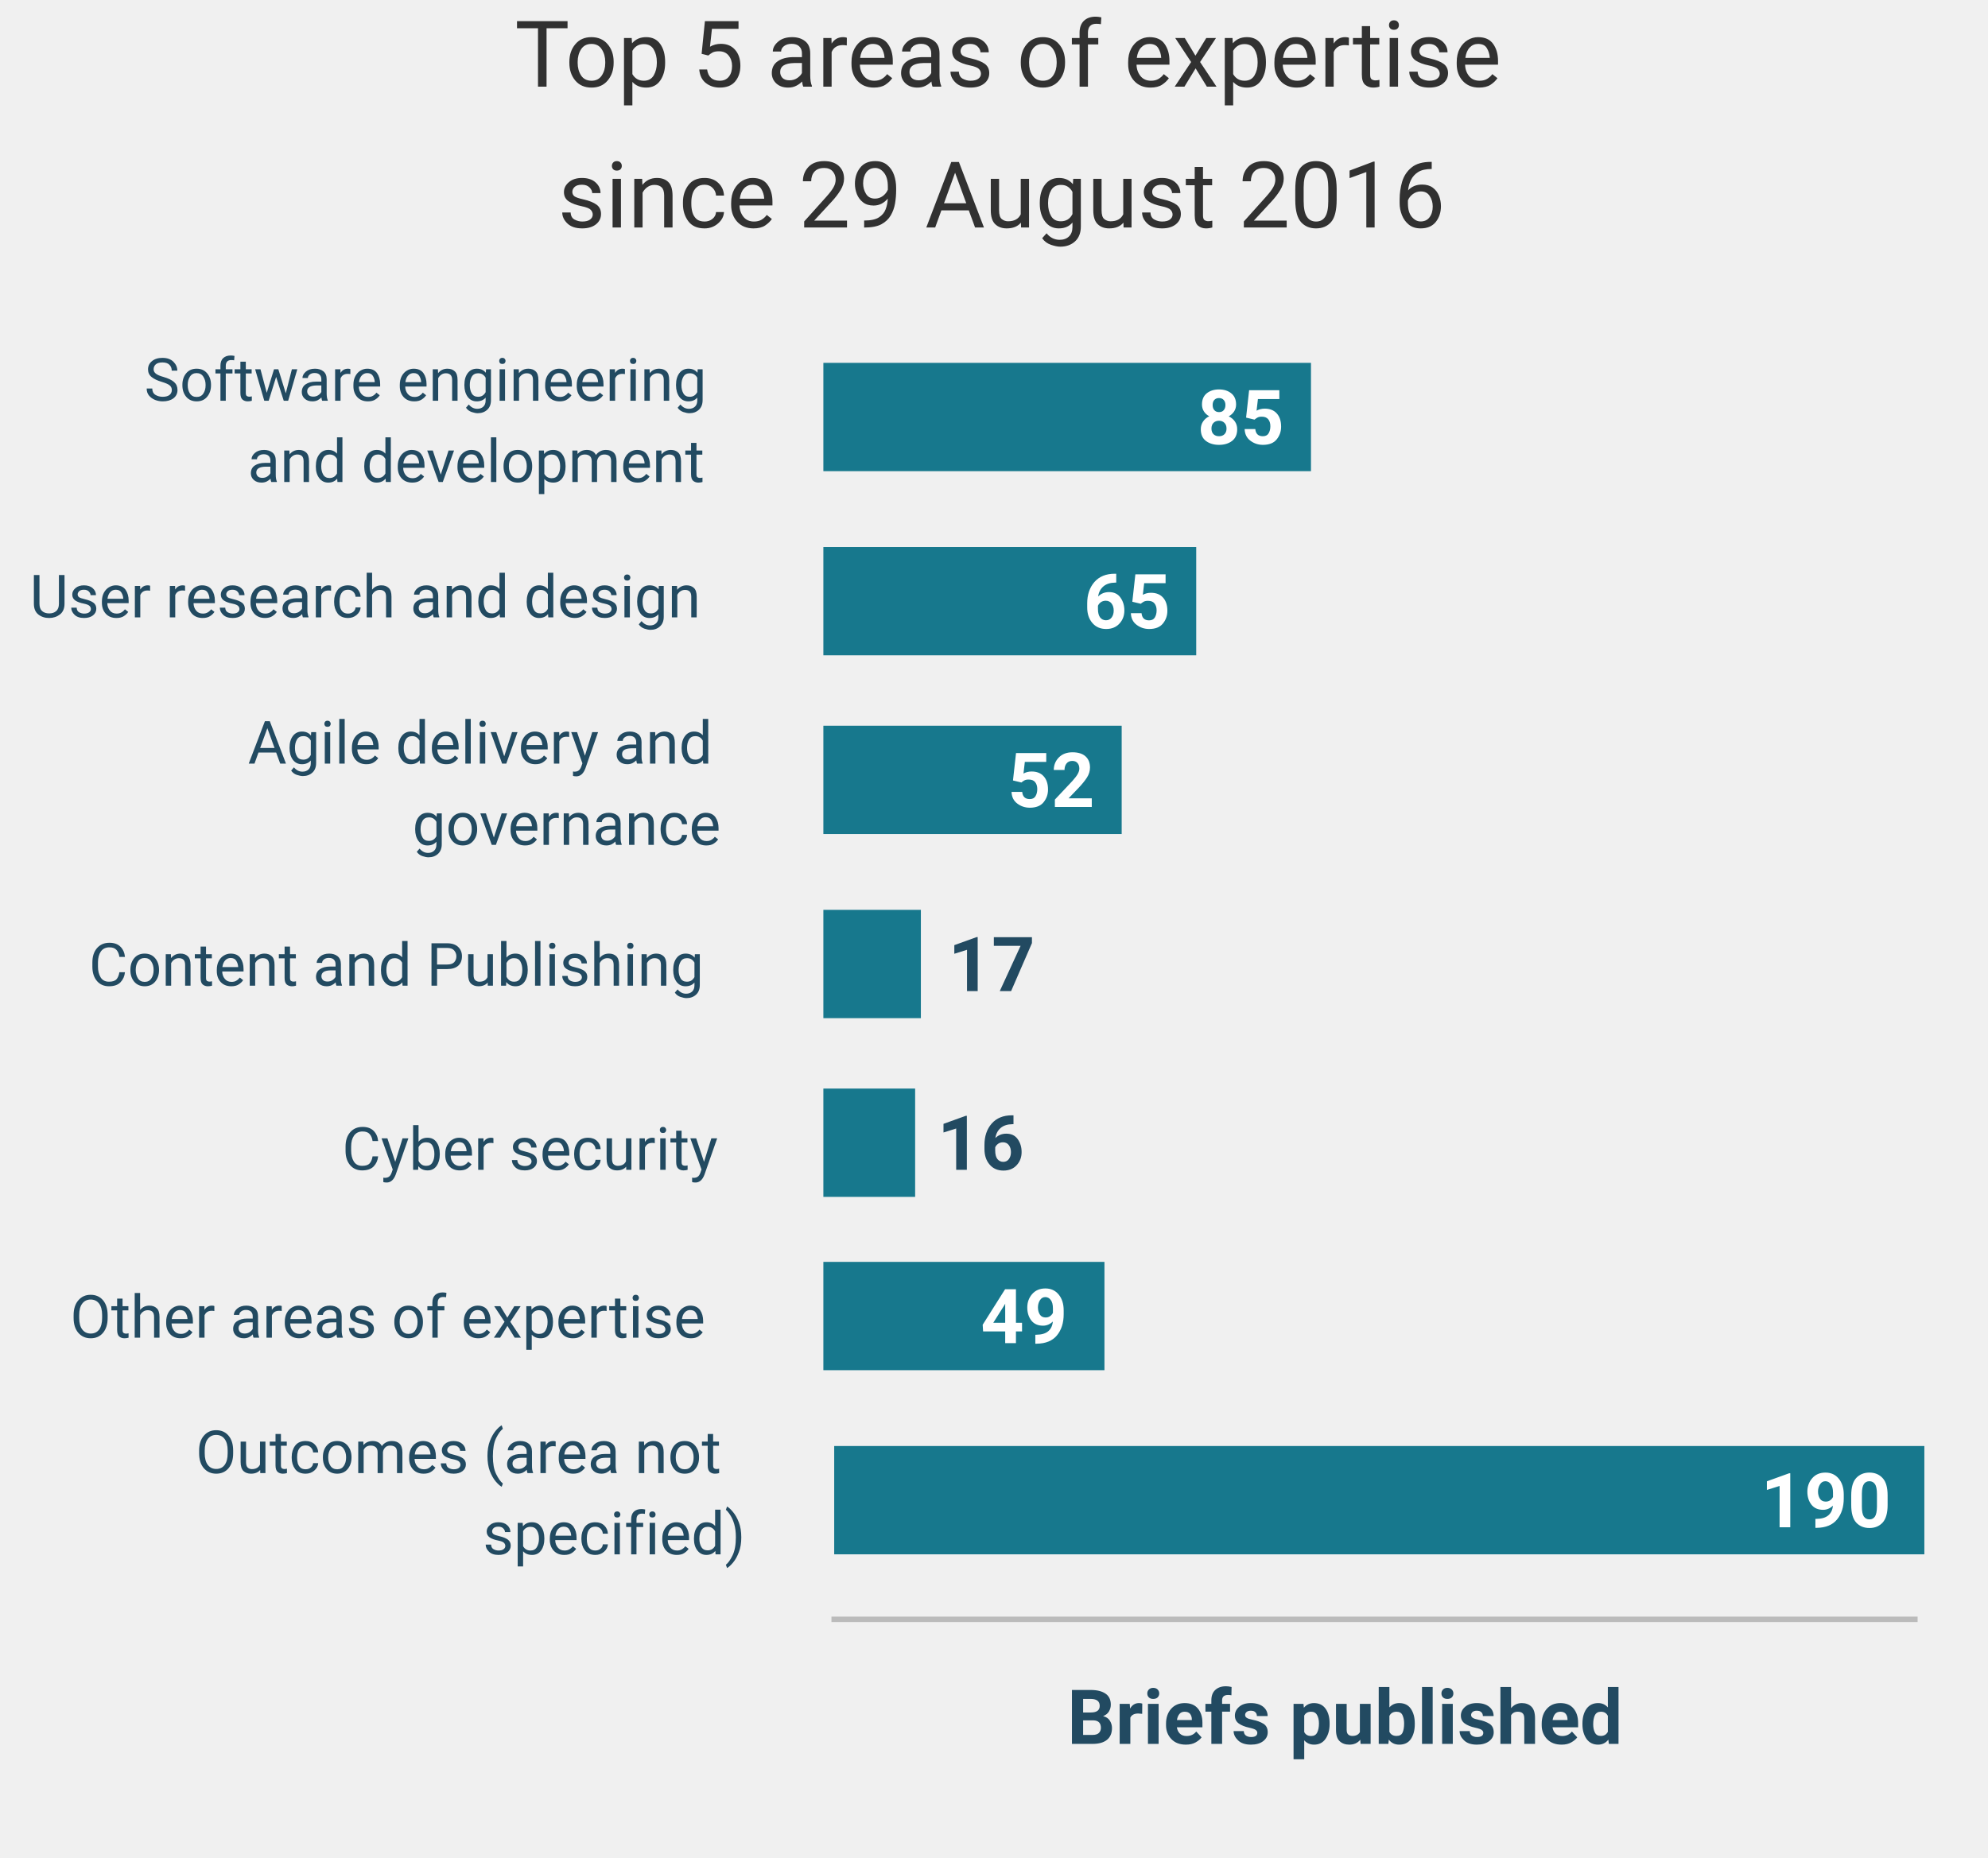
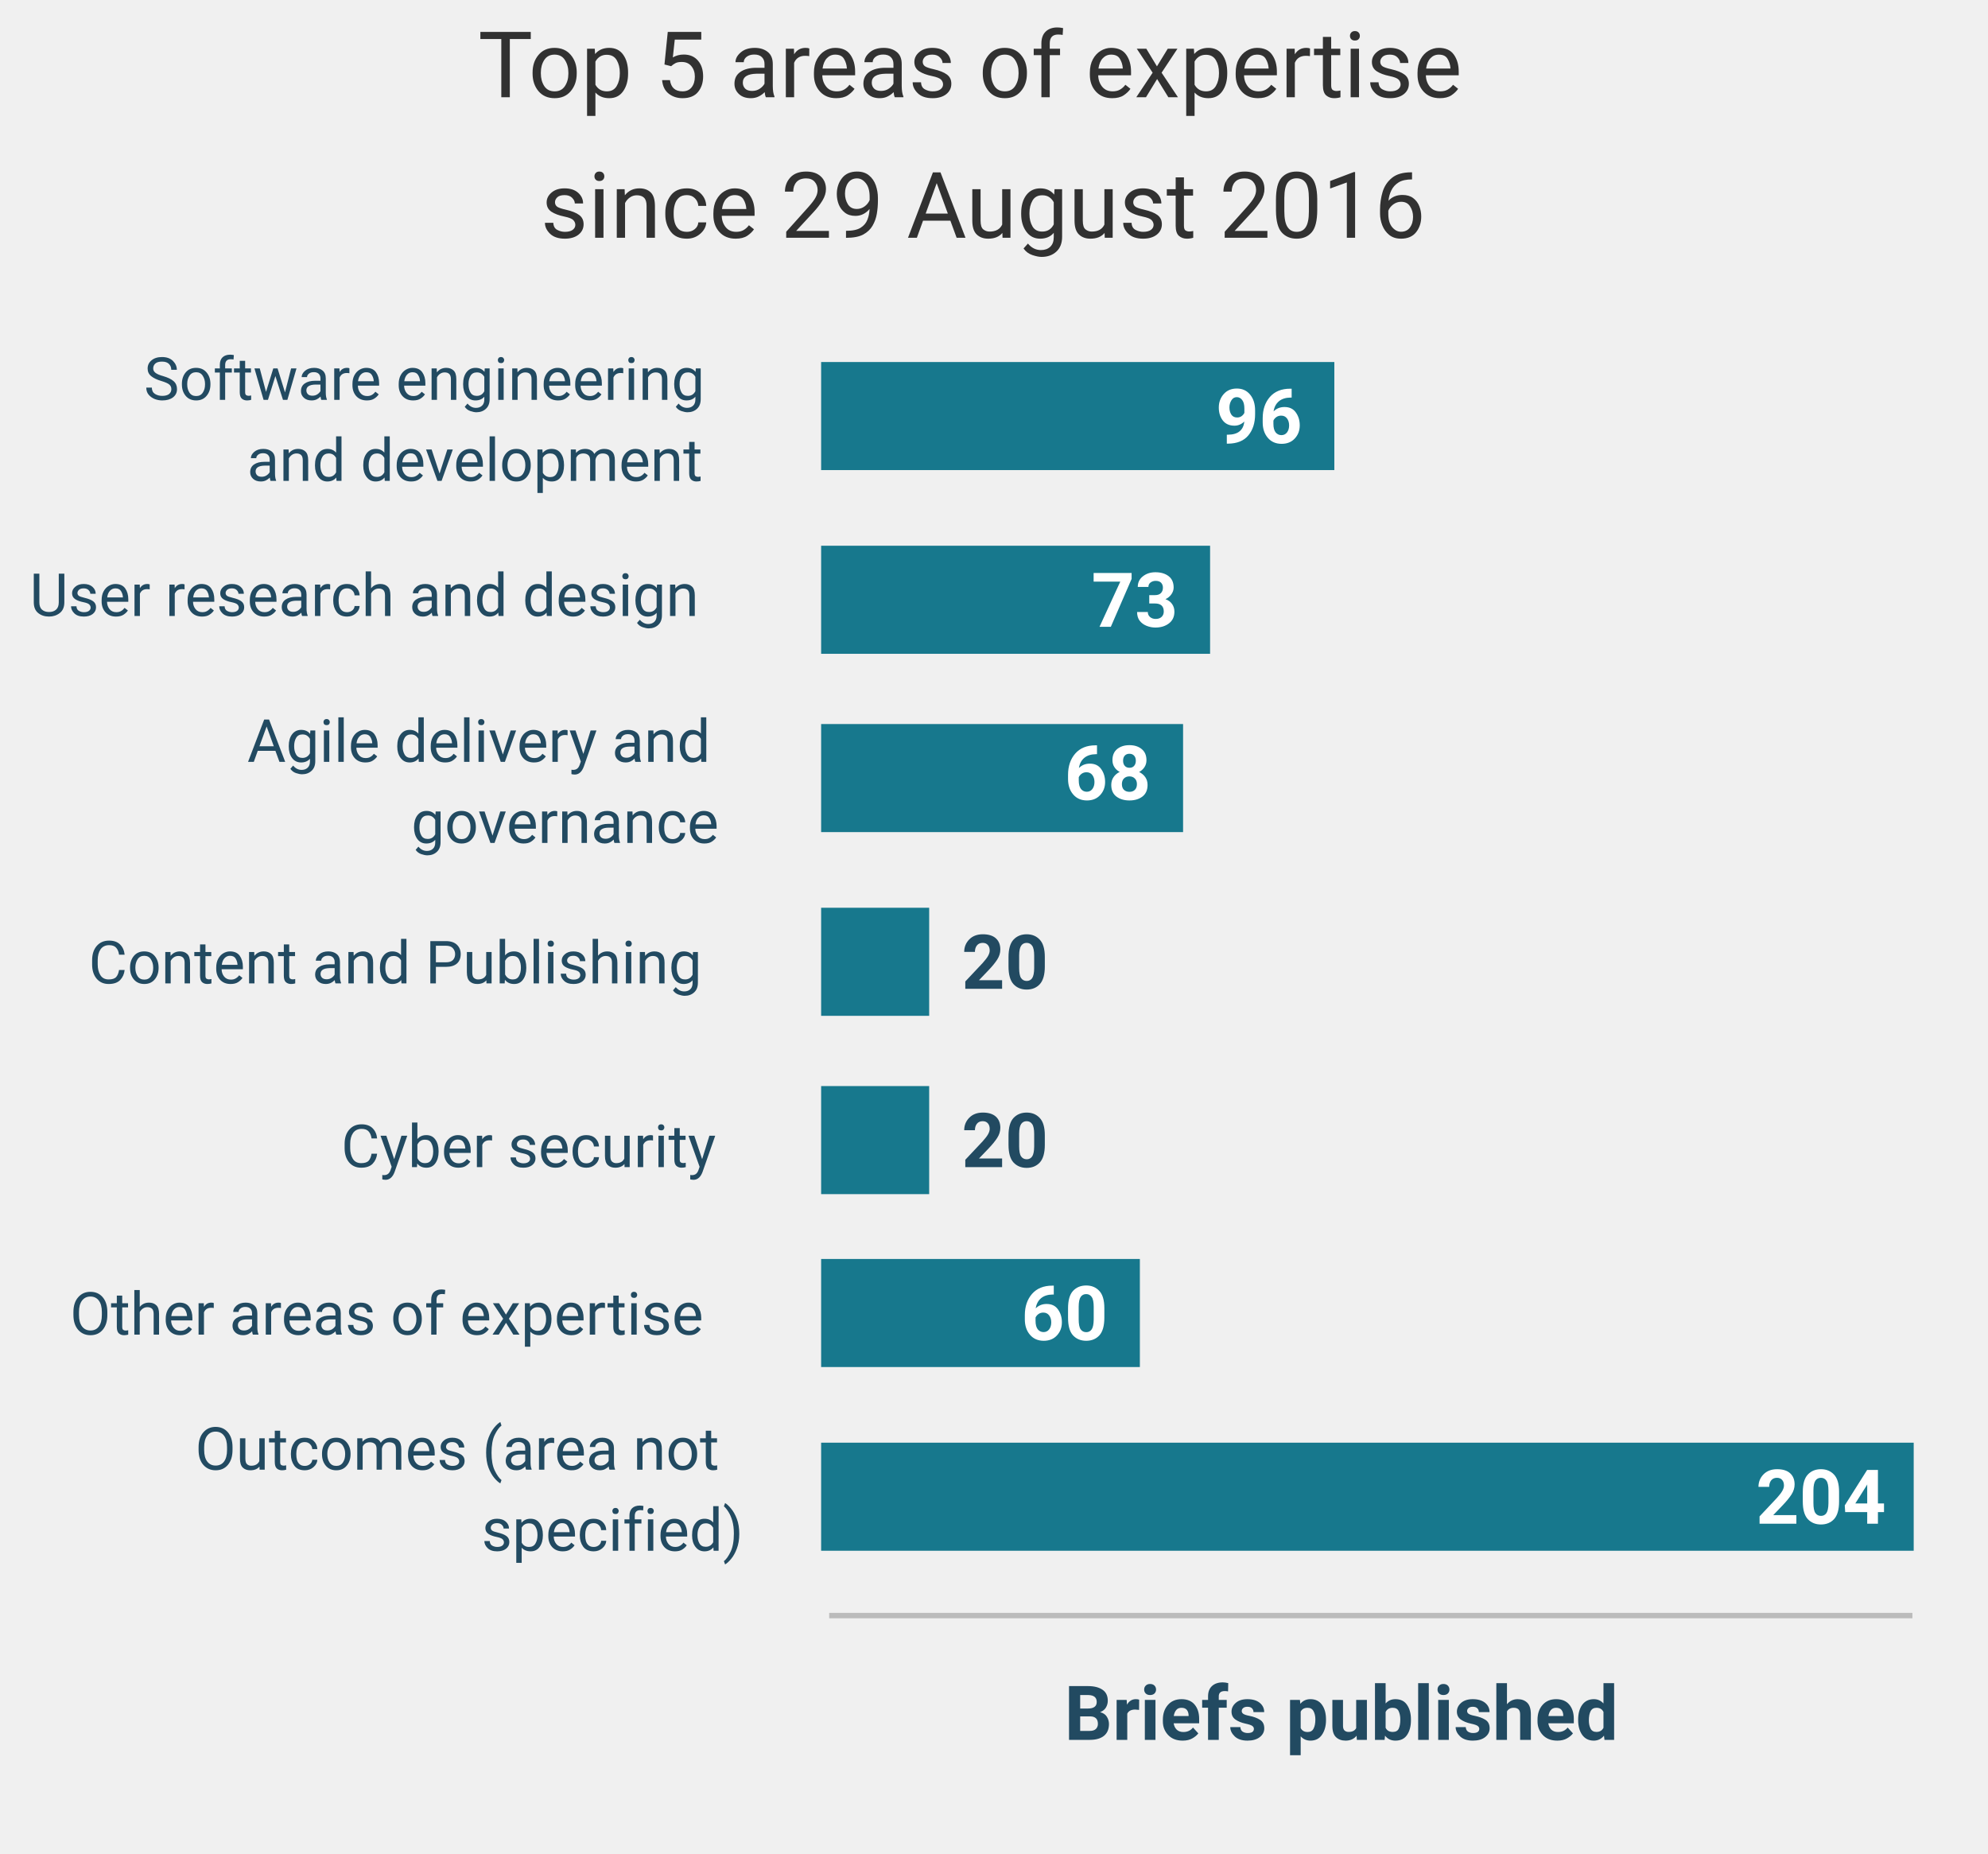
- <svg xmlns="http://www.w3.org/2000/svg" font-family="-apple-system, BlinkMacSystemFont, &quot;Segoe UI&quot;, Roboto, Helvetica, Arial, sans-serif, &quot;Apple Color Emoji&quot;, &quot;Segoe UI Emoji&quot;, &quot;Segoe UI Symbol&quot;" width="367px" height="343px" viewBox="0 0 367 343" version="1.1" style="background: #FFFFFF;">
+ <svg xmlns="http://www.w3.org/2000/svg" font-family="-apple-system, BlinkMacSystemFont, &quot;Segoe UI&quot;, Roboto, Helvetica, Arial, sans-serif, &quot;Apple Color Emoji&quot;, &quot;Segoe UI Emoji&quot;, &quot;Segoe UI Symbol&quot;" width="368px" height="343px" viewBox="0 0 368 343" version="1.1" style="background: #FFFFFF;">
  <defs />
-   <g id="Symbols" stroke="none" stroke-width="1" fill="none" fill-rule="evenodd">
-     <g id="&gt;768-Types-of-briefs-on-the-Marketplace">
-       <g>
-         <text id="Briefs-published" font-size="14" font-weight="bold" fill="#224A61">
-           <tspan x="197" y="322">Briefs published</tspan>
-         </text>
-         <text id="Top-5-areas-of-exper" font-size="17" font-weight="normal" line-spacing="26" fill="#313131">
-           <tspan x="95.023" y="16">Top 5 areas of expertise </tspan>
-           <tspan x="103.017" y="42">since 29 August 2016</tspan>
-         </text>
-         <text id="Software-engineering" font-size="11" font-weight="normal" fill="#224A61">
-           <tspan x="26.639" y="74">Software engineering </tspan>
-           <tspan x="45.733" y="89">and development</tspan>
-         </text>
-         <text id="Outcomes-(area-not-s" font-size="11" font-weight="normal" fill="#224A61">
-           <tspan x="36.121" y="272">Outcomes (area not </tspan>
-           <tspan x="89.145" y="287">specified)</tspan>
-         </text>
-         <text id="User-research-and-de" font-size="11" font-weight="normal" fill="#224A61">
-           <tspan x="5.504" y="114">User research and design</tspan>
-         </text>
-         <text id="Agile-delivery-and-g" font-size="11" font-weight="normal" fill="#224A61">
-           <tspan x="45.76" y="141">Agile delivery and </tspan>
-           <tspan x="76.128" y="156">governance</tspan>
-         </text>
-         <text id="Other-areas-of-exper" font-size="11" font-weight="normal" fill="#224A61">
-           <tspan x="12.951" y="247">Other areas of expertise</tspan>
-         </text>
-         <text id="Content-and-Publishi" font-size="11" font-weight="normal" fill="#224A61">
-           <tspan x="16.413" y="182">Content and Publishing</tspan>
-         </text>
-         <text id="Cyber-security" font-size="11" font-weight="normal" fill="#224A61">
-           <tspan x="63.152" y="216">Cyber security</tspan>
-         </text>
-         <rect id="Rectangle-10-Copy-16" fill="#17788D" x="152" y="67" width="90.015" height="20" />
-         <rect id="Rectangle-10-Copy-17" fill="#17788D" x="154" y="267" width="201.25" height="20" />
-         <path d="M153.994,299 L353.506,299" id="Line-Copy" stroke="#BBBBBB" stroke-linecap="square" />
-         <rect id="Rectangle-10-Copy-18" fill="#17788D" x="152" y="101" width="68.83" height="20" />
-         <rect id="Rectangle-10-Copy-19" fill="#17788D" x="152" y="134" width="55.07" height="20" />
-         <rect id="Rectangle-10-Copy-20" fill="#17788D" x="152" y="233" width="51.89" height="20" />
-         <rect id="Rectangle-10-Copy-21" fill="#17788D" x="152" y="168" width="18" height="20" />
-         <rect id="Rectangle-10-Copy-22" fill="#17788D" x="152" y="201" width="16.94" height="20" />
-         <text id="85" font-size="14" font-weight="bold" fill="#FFFFFF">
-           <tspan x="221.018" y="82">85</tspan>
-         </text>
-         <text id="190" font-size="14" font-weight="bold" fill="#FFFFFF">
-           <tspan x="325.026" y="282">190</tspan>
-         </text>
-         <text id="65" font-size="14" font-weight="bold" fill="#FFFFFF">
-           <tspan x="200.018" y="116">65</tspan>
-         </text>
-         <text id="52" font-size="14" font-weight="bold" fill="#FFFFFF">
-           <tspan x="186.018" y="149">52</tspan>
-         </text>
-         <text id="49" font-size="14" font-weight="bold" fill="#FFFFFF">
-           <tspan x="181.018" y="248">49</tspan>
-         </text>
-         <text id="17" font-size="14" font-weight="bold" fill="#224A61">
-           <tspan x="175.018" y="183">17</tspan>
-         </text>
-         <text id="16" font-size="14" font-weight="bold" fill="#224A61">
-           <tspan x="173.018" y="216">16</tspan>
-         </text>
+   <g id="768-Top-5-areas-of-expertise" stroke="none" stroke-width="1" fill="none" fill-rule="evenodd">
+     <text id="Briefs-published" font-size="14" font-weight="bold" fill="#224A61">
+       <tspan x="197" y="322">Briefs published</tspan>
+     </text>
+     <text id="Top-5-areas-of-exper" font-size="17" font-weight="normal" line-spacing="26" fill="#313131">
+       <tspan x="88.499" y="18">Top 5 areas of expertise </tspan>
+       <tspan x="100.095" y="44">since 29 August 2016</tspan>
+     </text>
+     <text id="Software-engineering" font-size="11" font-weight="normal" fill="#224A61">
+       <tspan x="26.639" y="74">Software engineering </tspan>
+       <tspan x="45.733" y="89">and development</tspan>
+     </text>
+     <text id="Outcomes-(area-not-s" font-size="11" font-weight="normal" fill="#224A61">
+       <tspan x="36.121" y="272">Outcomes (area not </tspan>
+       <tspan x="89.145" y="287">specified)</tspan>
+     </text>
+     <text id="User-research-and-de" font-size="11" font-weight="normal" fill="#224A61">
+       <tspan x="5.504" y="114">User research and design</tspan>
+     </text>
+     <text id="Agile-delivery-and-g" font-size="11" font-weight="normal" fill="#224A61">
+       <tspan x="45.76" y="141">Agile delivery and </tspan>
+       <tspan x="76.128" y="156">governance</tspan>
+     </text>
+     <text id="Other-areas-of-exper" font-size="11" font-weight="normal" fill="#224A61">
+       <tspan x="12.951" y="247">Other areas of expertise</tspan>
+     </text>
+     <text id="Content-and-Publishi" font-size="11" font-weight="normal" fill="#224A61">
+       <tspan x="16.413" y="182">Content and Publishing</tspan>
+     </text>
+     <text id="Cyber-security" font-size="11" font-weight="normal" fill="#224A61">
+       <tspan x="63.152" y="216">Cyber security</tspan>
+     </text>
+     <path d="M153.994,299 L353.506,299" id="Line-Copy" stroke="#BBBBBB" stroke-linecap="square" />
+     <g id="Group-2" transform="translate(152, 67)">
+       <rect id="Rectangle-10-Copy-20" fill="#17788D" x="0" y="166" width="59" height="20" />
+       <rect id="Rectangle-10-Copy-16" fill="#17788D" x="0" y="0" width="95" height="20" />
+       <rect id="Rectangle-10-Copy-18" fill="#17788D" x="0" y="34" width="72" height="20" />
+       <rect id="Rectangle-10-Copy-19" fill="#17788D" x="0" y="67" width="67" height="20" />
+       <text id="68" font-size="14" font-weight="bold" fill="#FFFFFF">
+         <tspan x="45.018" y="81">68</tspan>
+       </text>
+       <text id="73" font-size="14" font-weight="bold" fill="#FFFFFF">
+         <tspan x="50.018" y="49">73</tspan>
+       </text>
+       <text id="96" font-size="14" font-weight="bold" fill="#FFFFFF">
+         <tspan x="73.018" y="15">96</tspan>
+       </text>
+       <text id="60" font-size="14" font-weight="bold" fill="#FFFFFF">
+         <tspan x="37.018" y="181">60</tspan>
+       </text>
+       <rect id="Rectangle-10-Copy-21" fill="#17788D" x="0" y="101" width="20" height="20" />
+       <rect id="Rectangle-10-Copy-22" fill="#17788D" x="0" y="134" width="20" height="20" />
+       <g id="Group" transform="translate(0, 200)" fill="#17788D">
+         <rect id="Rectangle-10-Copy-17" x="0" y="0" width="202.246" height="20" />
      </g>
+       <text id="204" font-size="14" font-weight="bold" fill="#FFFFFF">
+         <tspan x="173.026" y="215">204</tspan>
+       </text>
    </g>
+     <text id="20" font-size="14" font-weight="bold" fill="#224A61">
+       <tspan x="178" y="183">20</tspan>
+     </text>
+     <text id="20-copy" font-size="14" font-weight="bold" fill="#224A61">
+       <tspan x="178" y="216">20</tspan>
+     </text>
  </g>
</svg>
